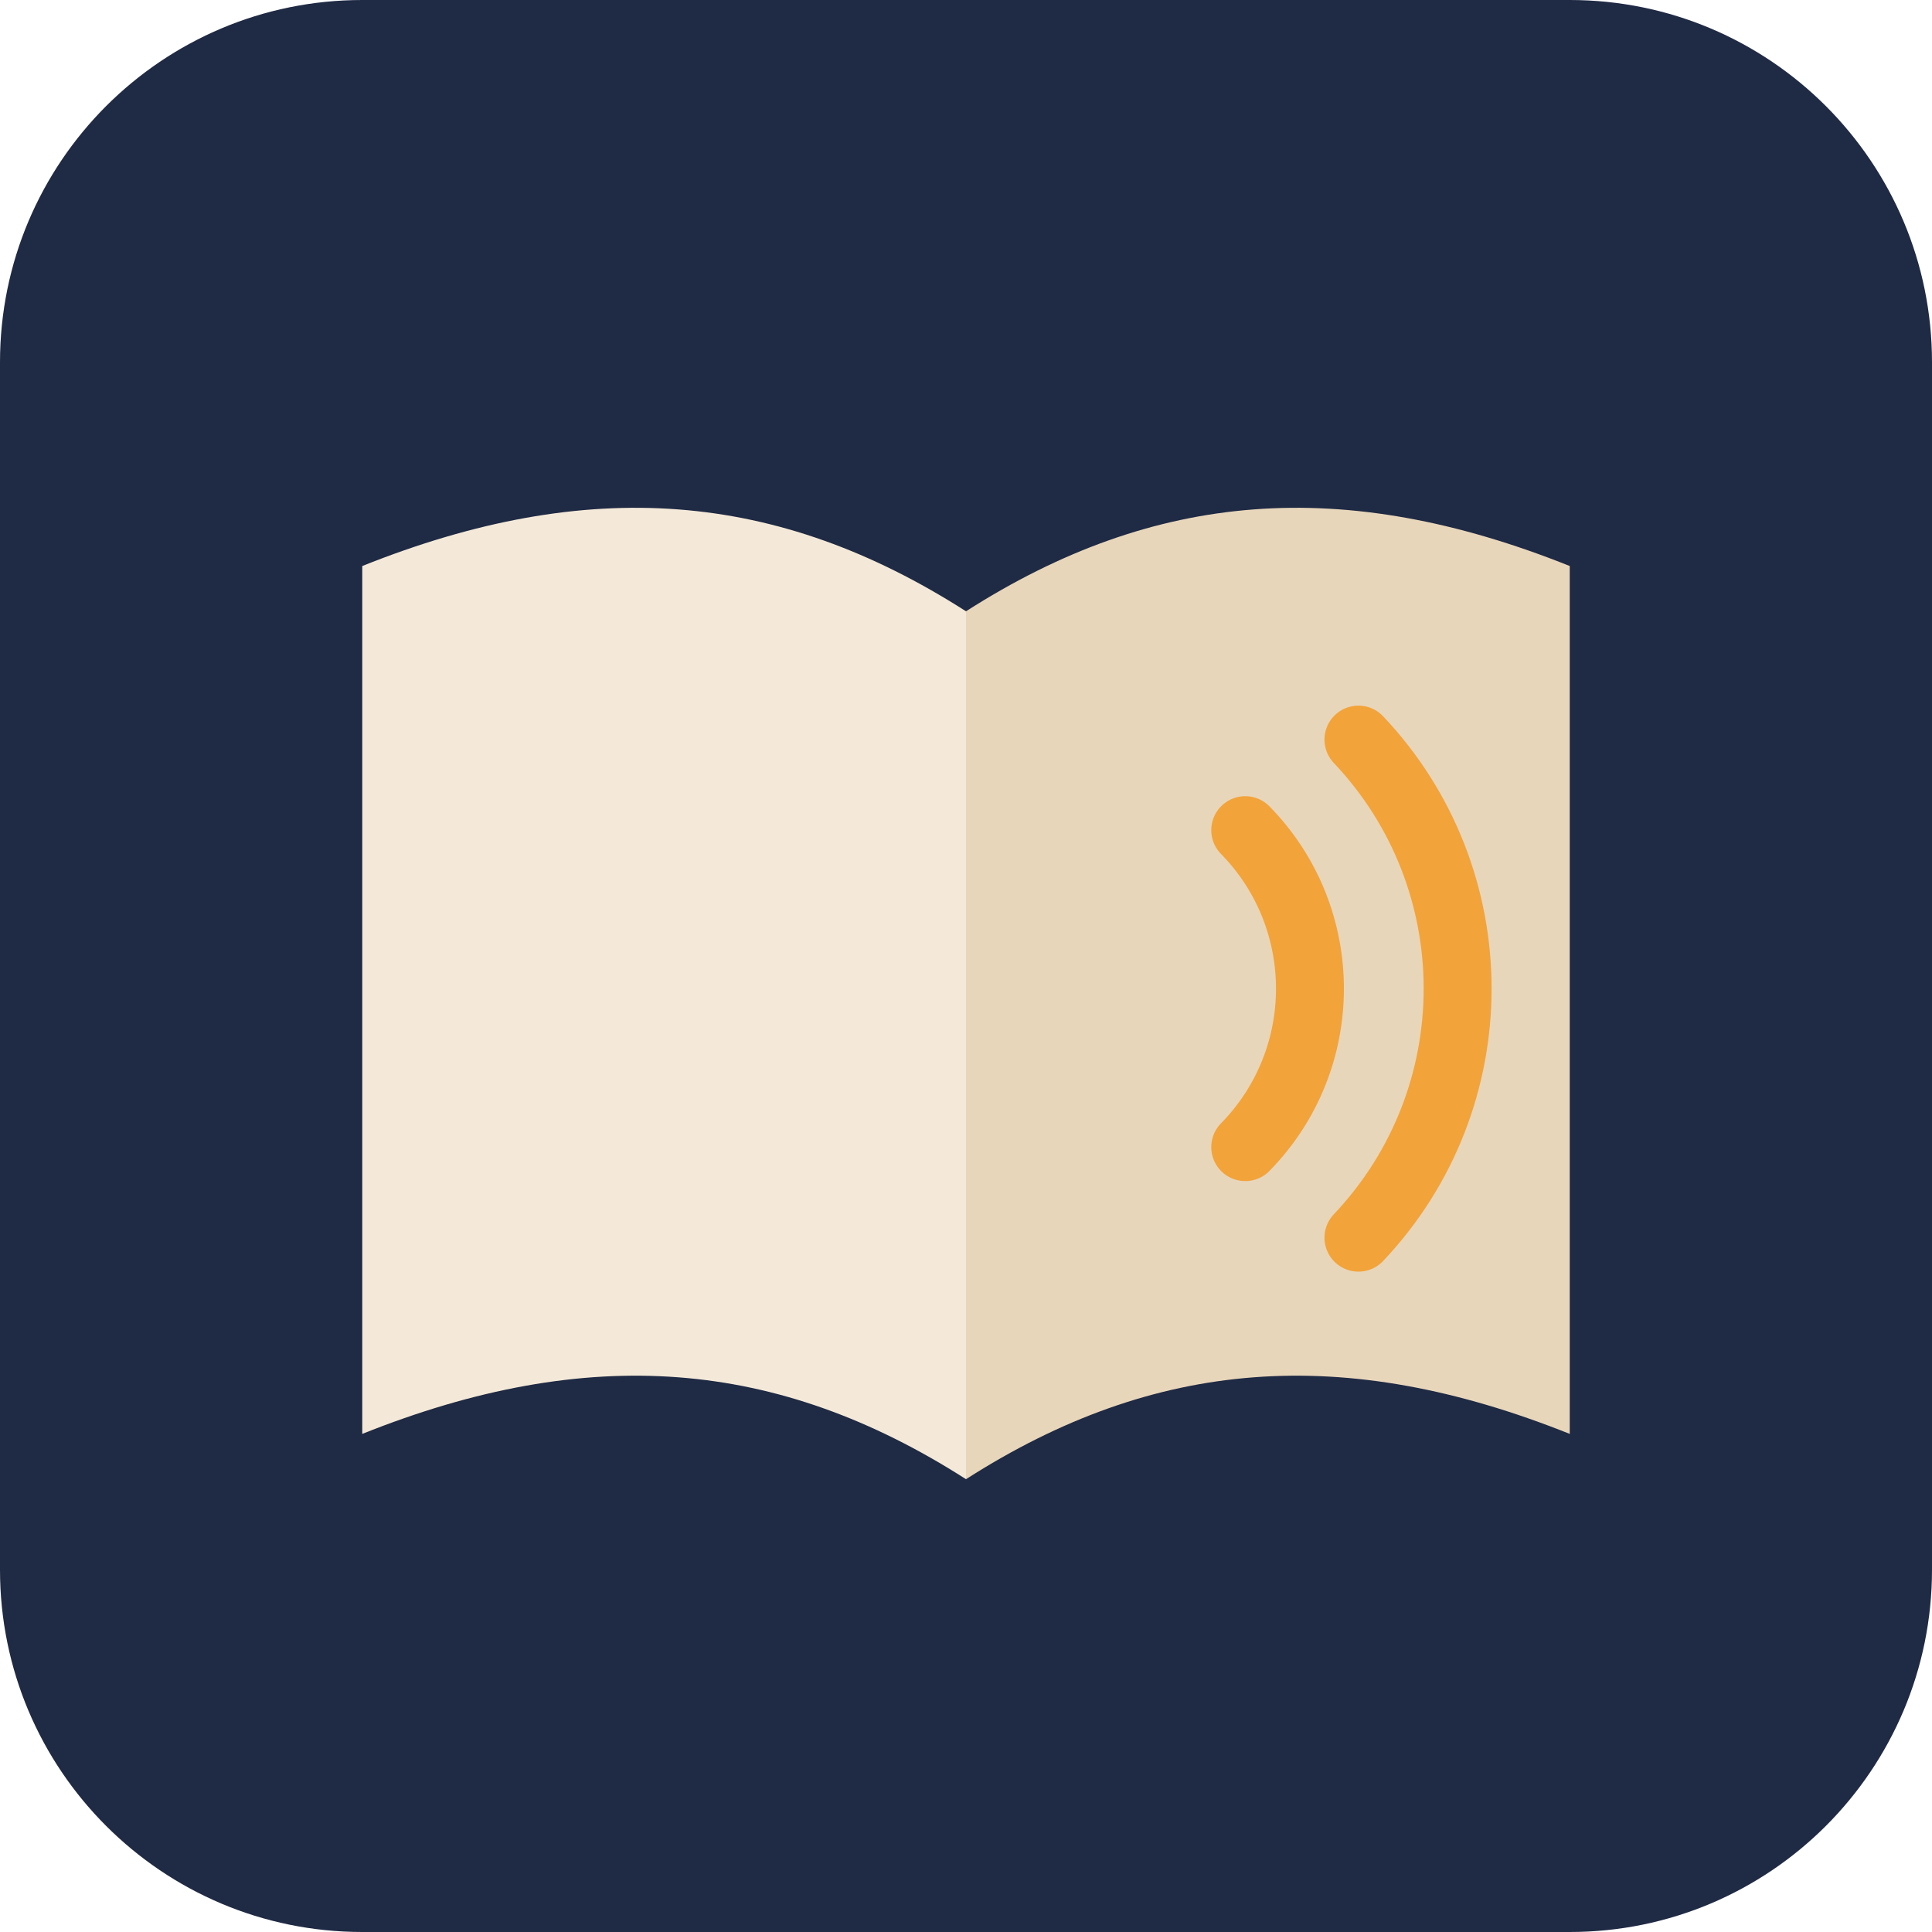
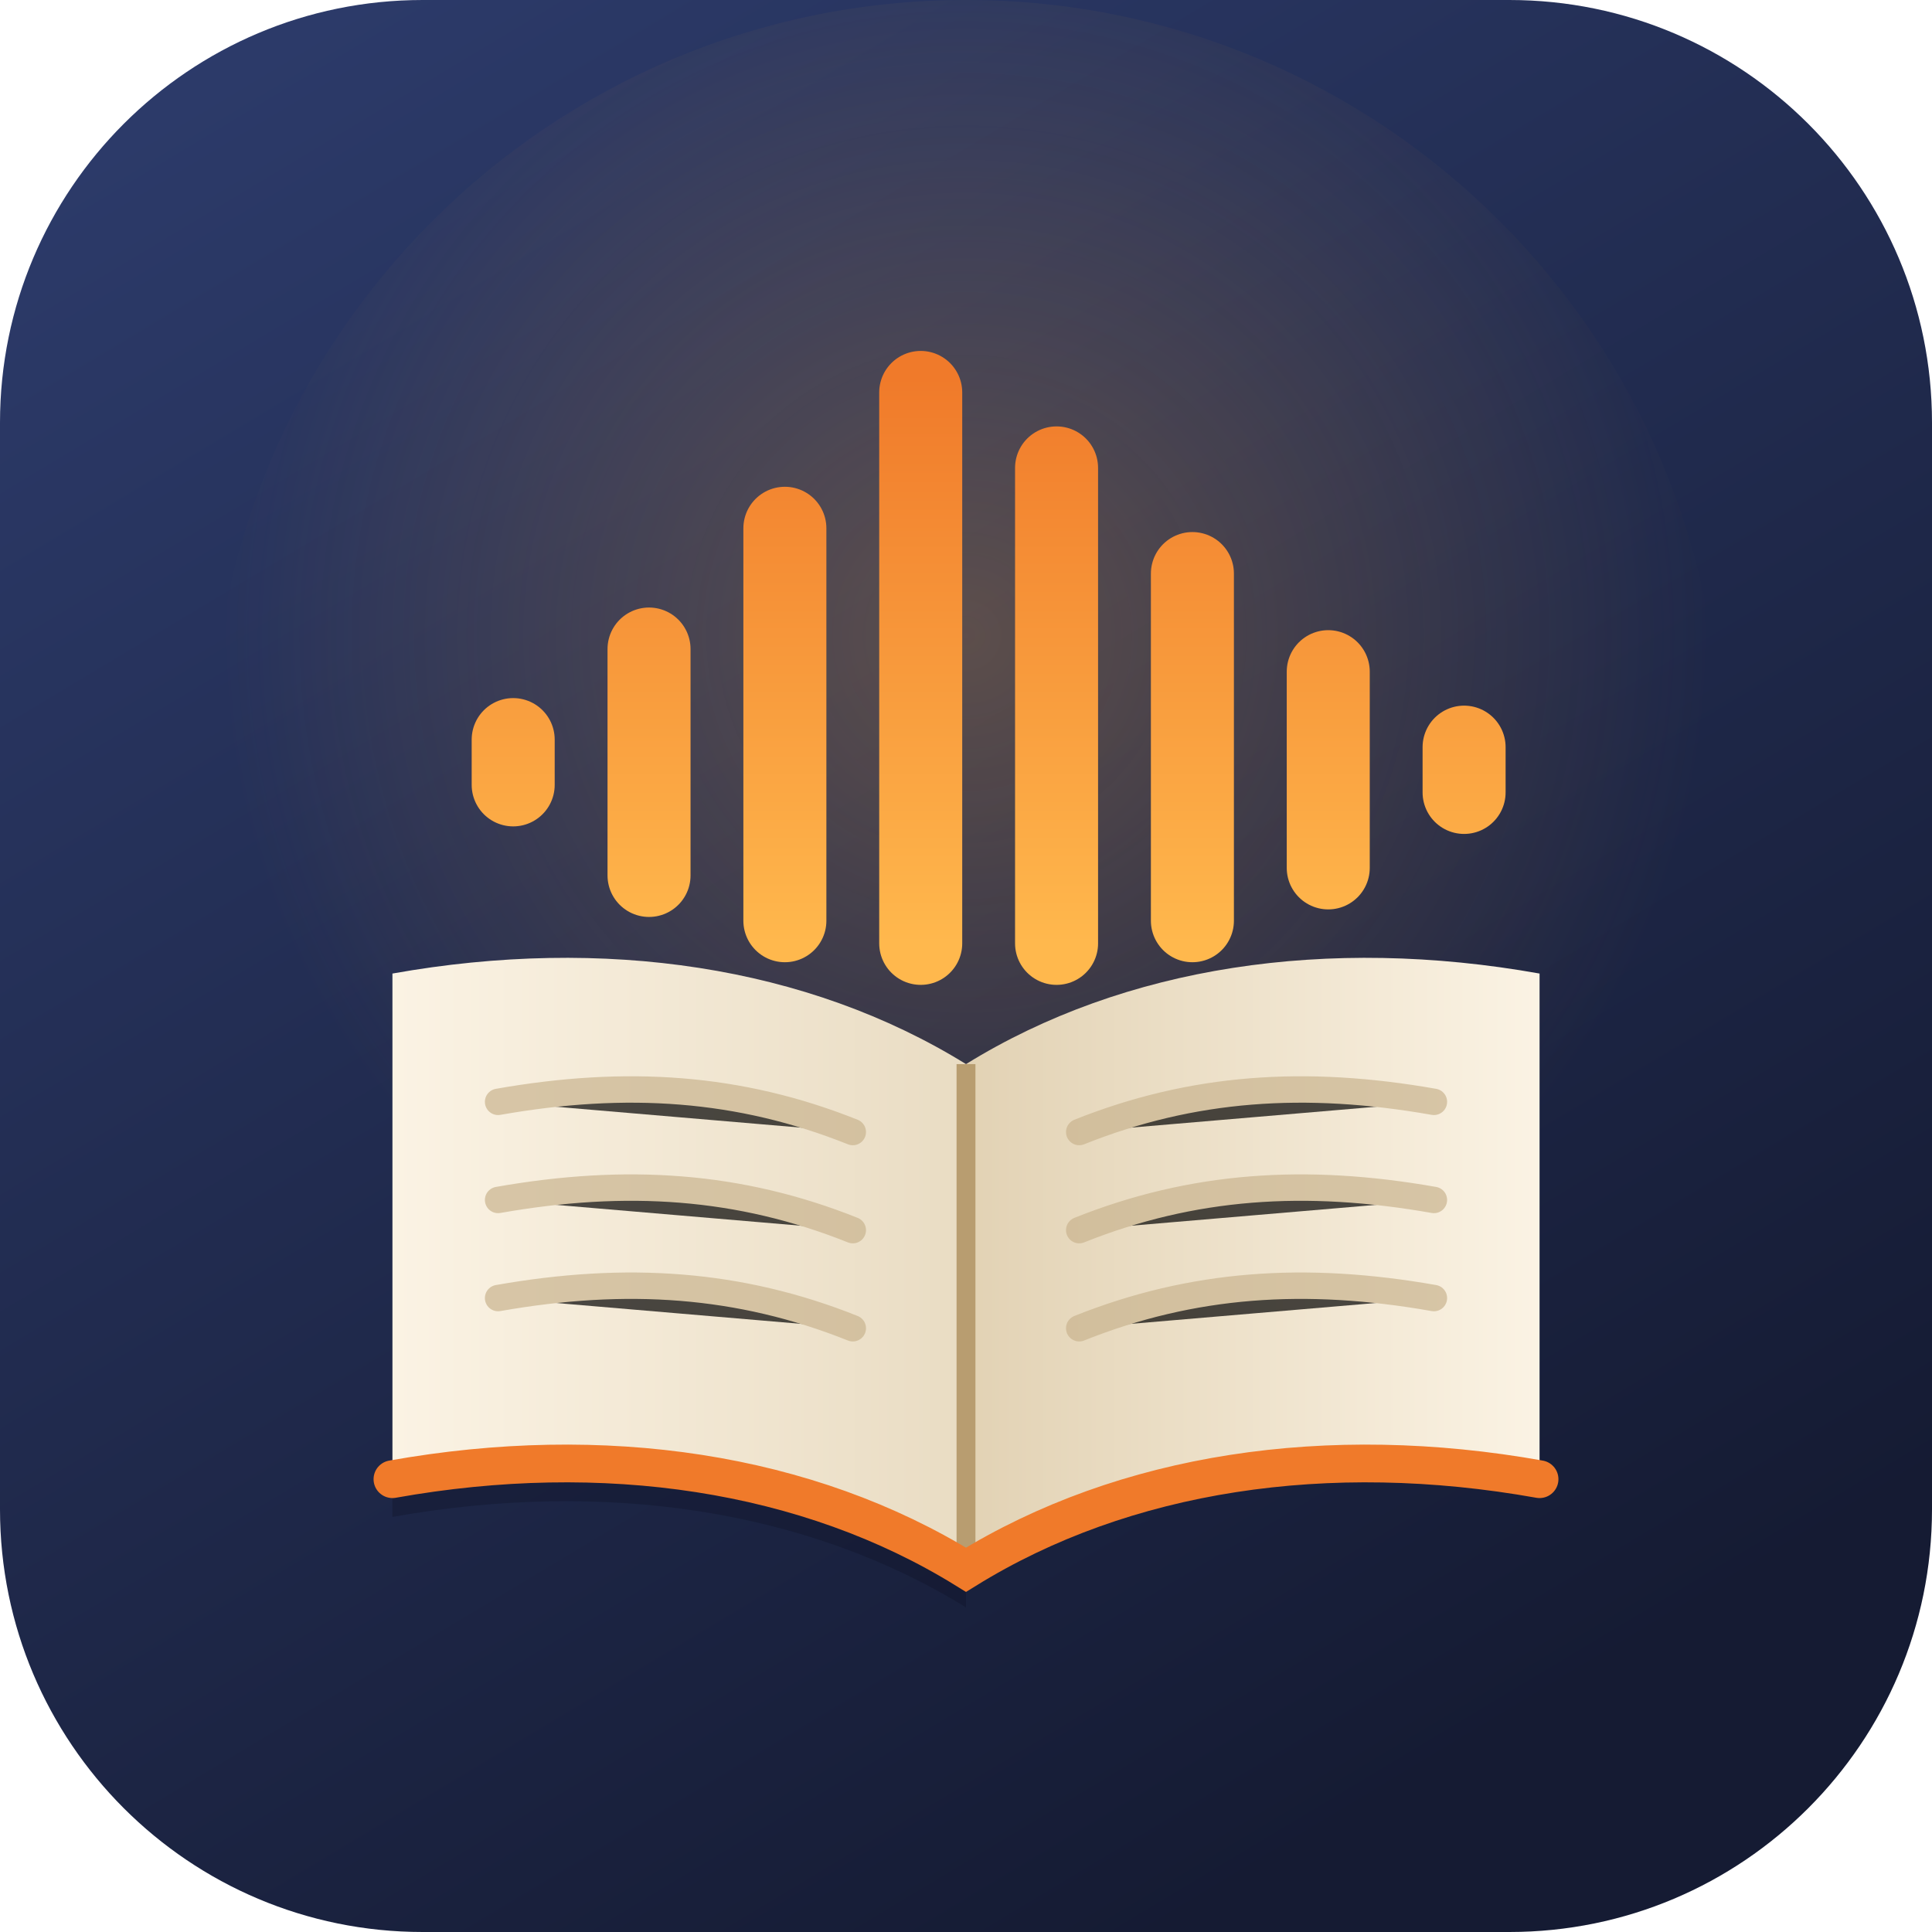
<svg xmlns="http://www.w3.org/2000/svg" viewBox="0 0 512 512">
-   <rect width="512" height="512" rx="96" fill="#1f2a44" />
-   <path d="M96 150c60-24 110-20 160 12v230c-50-32-100-36-160-12z" fill="#f4e9d8" />
-   <path d="M416 150c-60-24-110-20-160 12v230c50-32 100-36 160-12z" fill="#e8d6bb" />
-   <path d="M330 220a60 60 0 0 1 0 84M360 196a96 96 0 0 1 0 132" stroke="#f2a33a" stroke-width="18" fill="none" stroke-linecap="round" />
+   <defs>
+     <linearGradient id="bg" x1="0" y1="0" x2="0.6" y2="1">
+       <stop offset="0" stop-color="#2e3d6e" />
+       <stop offset="1" stop-color="#151b33" />
+     </linearGradient>
+     <linearGradient id="pageL" x1="0" y1="0" x2="1" y2="0">
+       <stop offset="0" stop-color="#fbf3e4" />
+       <stop offset="1" stop-color="#e9dcc3" />
+     </linearGradient>
+     <linearGradient id="pageR" x1="1" y1="0" x2="0" y2="0">
+       <stop offset="0" stop-color="#fbf3e4" />
+       <stop offset="1" stop-color="#e2d2b4" />
+     </linearGradient>
+     <linearGradient id="wave" gradientUnits="userSpaceOnUse" x1="0" y1="250" x2="0" y2="100">
+       <stop offset="0" stop-color="#ffb84d" />
+       <stop offset="1" stop-color="#f07a2a" />
+     </linearGradient>
+     <radialGradient id="glow" cx="0.5" cy="0.42" r="0.5">
+       <stop offset="0" stop-color="#f2a33a" stop-opacity="0.28" />
+       <stop offset="1" stop-color="#f2a33a" stop-opacity="0" />
+     </radialGradient>
+   </defs>
+   <rect id="sfondo" width="512" height="512" rx="112" fill="url(#bg)" />
+   <circle cx="256" cy="200" r="200" fill="url(#glow)" />
+   <g stroke="url(#wave)" stroke-width="22" stroke-linecap="round">
+     <path d="M136 196 V208" />
+     <path d="M172 172 V232" />
+     <path d="M208 140 V244" />
+     <path d="M244 104 V250" />
+     <path d="M280 124 V250" />
+     <path d="M316 152 V244" />
+     <path d="M352 178 V230" />
+     <path d="M388 198 V210" />
+   </g>
+   <g>
+     <path d="M256 282 C214 256 160 248 104 258 L104 392 C160 382 214 390 256 416 Z" fill="#0d1226" opacity="0.35" transform="translate(0 10)" />
+     <path d="M256 282 C214 256 160 248 104 258 L104 392 C160 382 214 390 256 416 Z" fill="url(#pageL)" />
+     <path d="M256 282 C298 256 352 248 408 258 L408 392 C352 382 298 390 256 416 Z" fill="url(#pageR)" />
+     <g stroke="#c9b48f" stroke-width="7" stroke-linecap="round" opacity="0.7">
+       <path d="M132 292 C166 286 196 288 226 300" />
+       <path d="M132 318 C166 312 196 314 226 326" />
+       <path d="M132 344 C166 338 196 340 226 352" />
+       <path d="M286 300 C316 288 346 286 380 292" />
+       <path d="M286 326 C316 314 346 312 380 318" />
+       <path d="M286 352 C316 340 346 338 380 344" />
+     </g>
+     <path d="M256 282 L256 416" stroke="#b89d70" stroke-width="5" />
+     <path d="M104 392 C160 382 214 390 256 416 C298 390 352 382 408 392" fill="none" stroke="#f07a2a" stroke-width="10" stroke-linecap="round" />
+   </g>
</svg>
